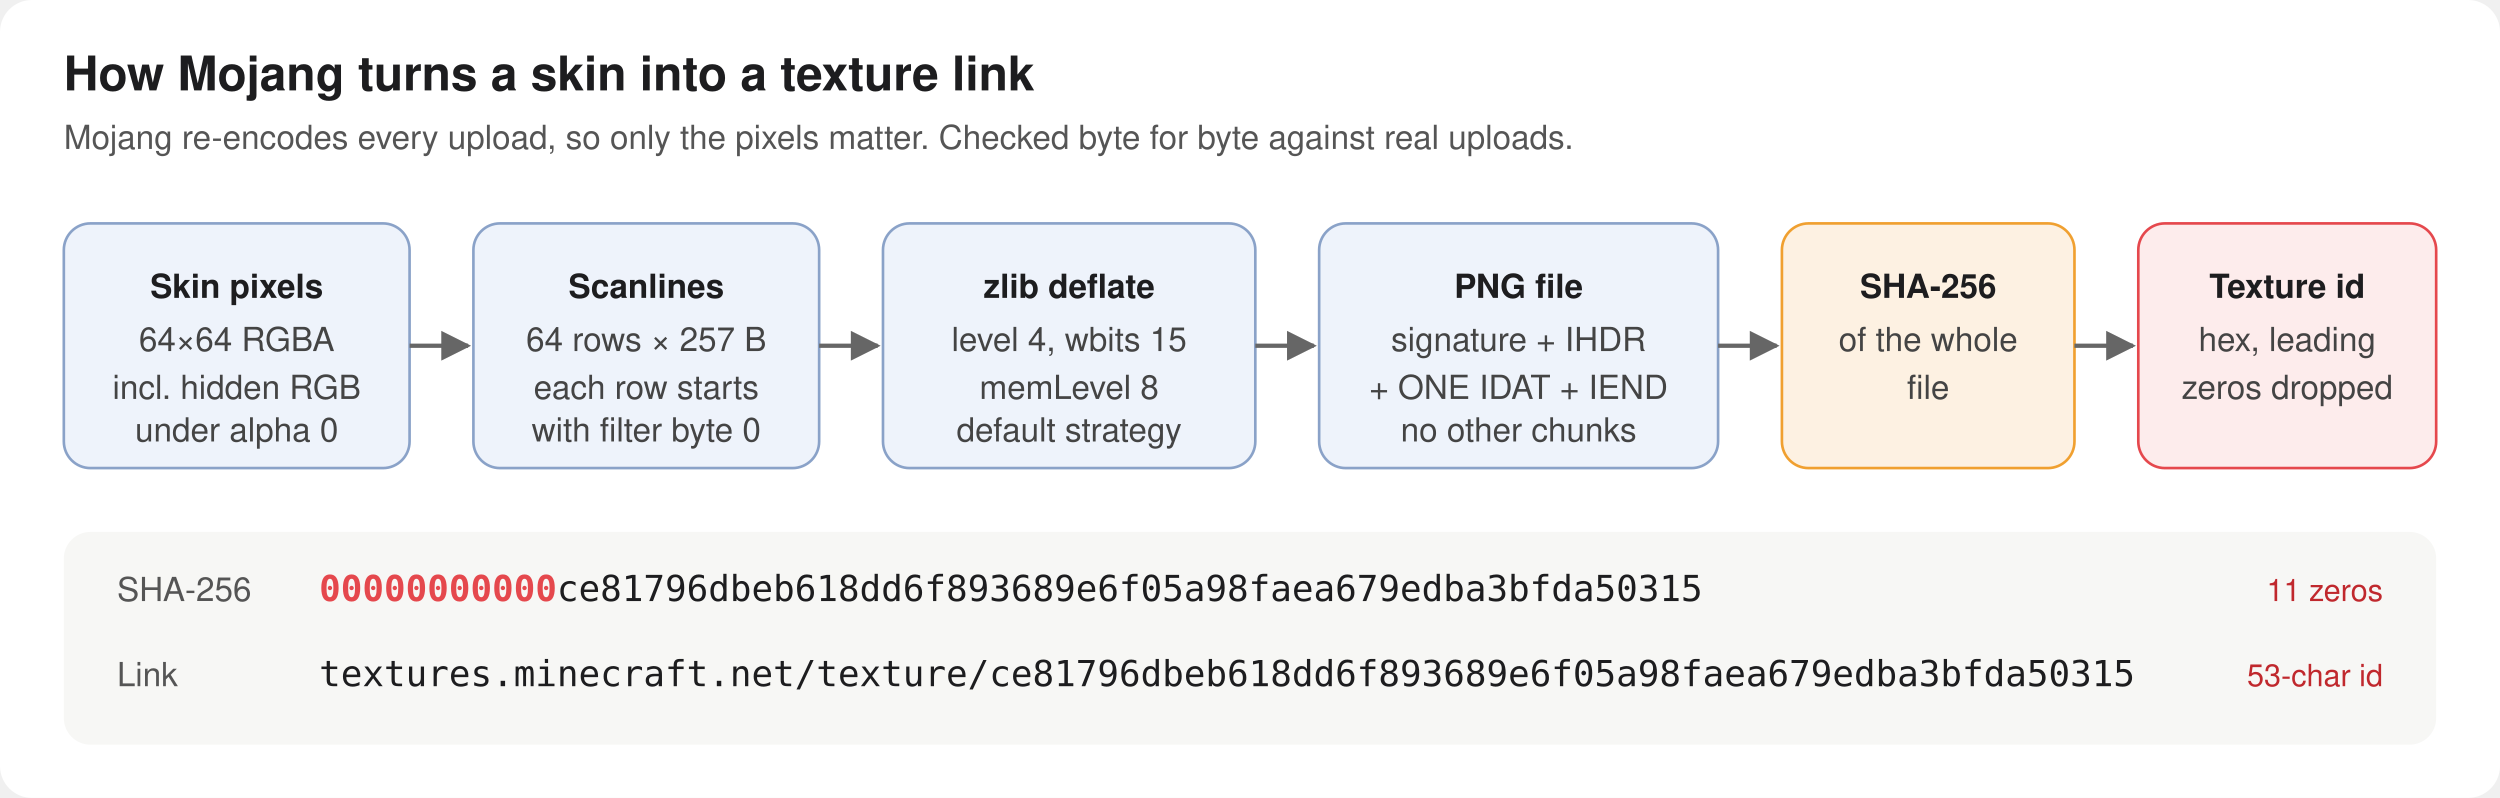
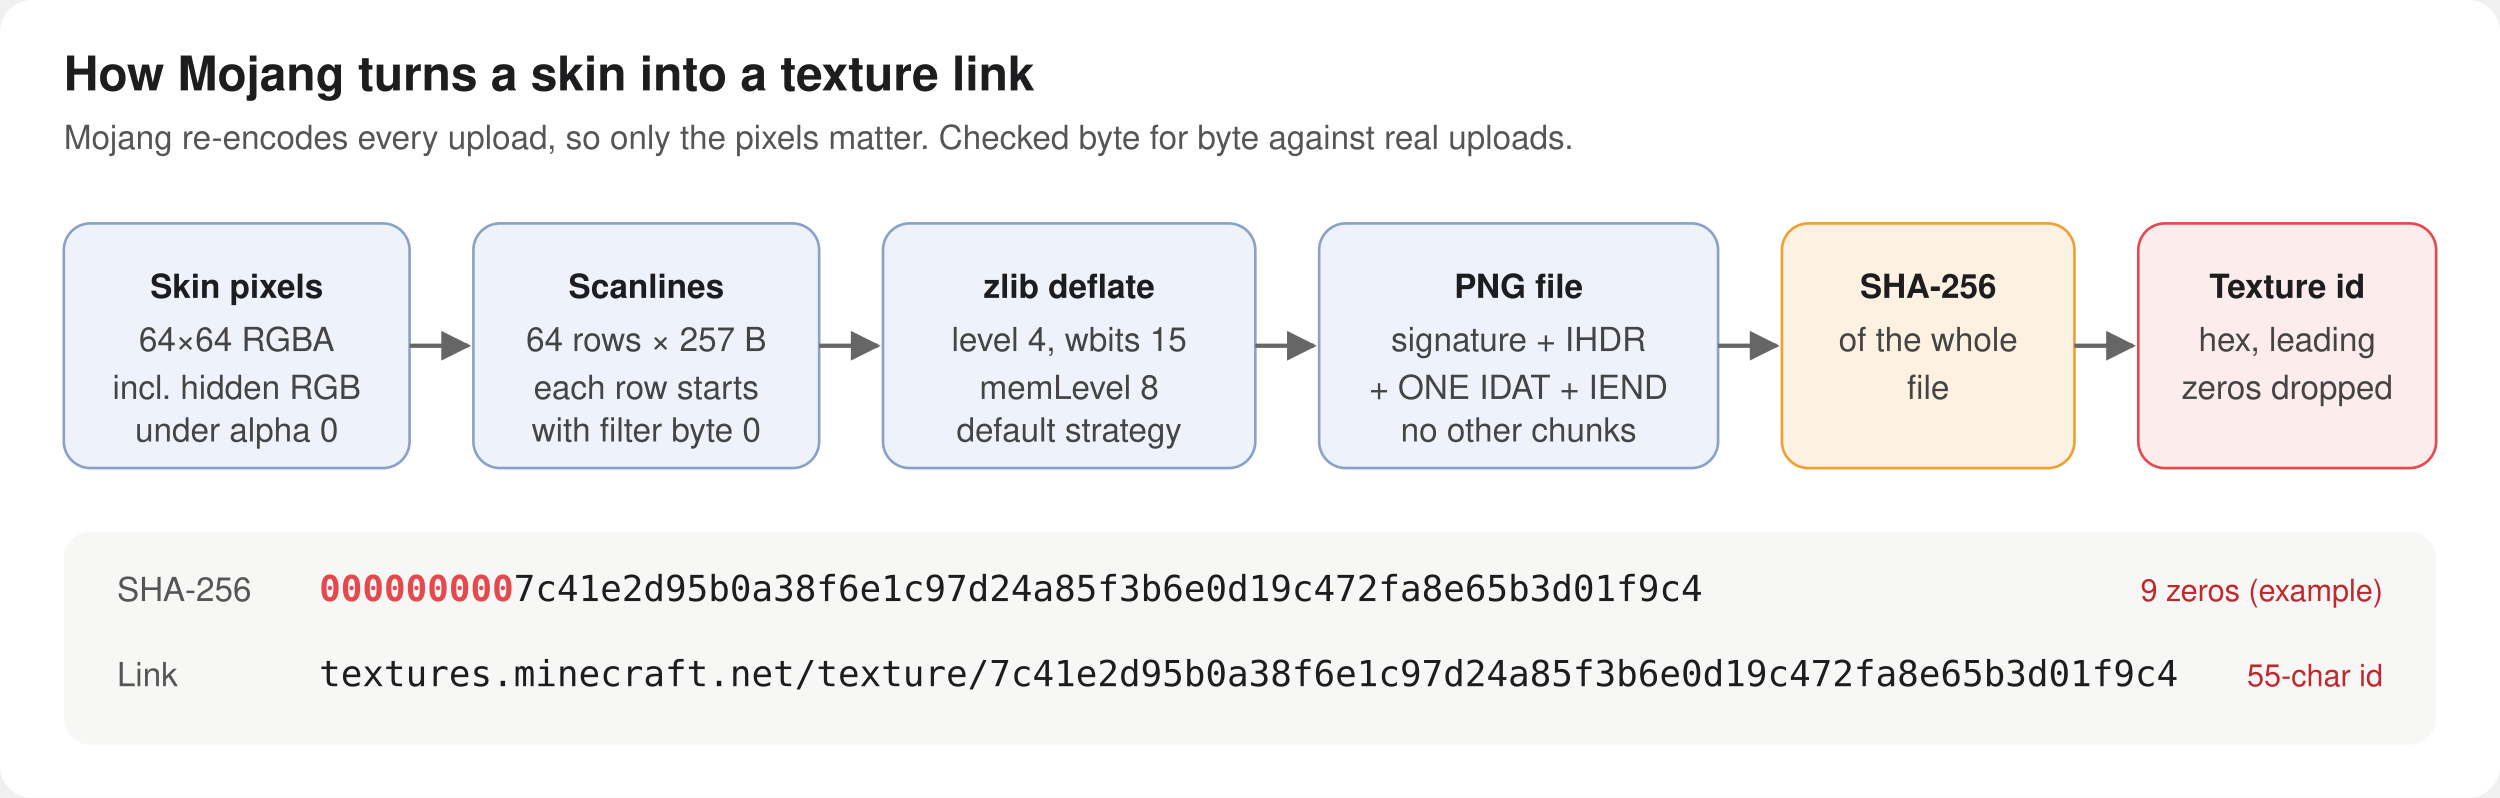
<svg xmlns="http://www.w3.org/2000/svg" viewBox="0 0 940 300" width="940" height="300" font-family="Segoe UI, Helvetica, Arial, sans-serif">
  <defs>
    <marker id="ar" viewBox="0 0 10 10" refX="9" refY="5" markerWidth="7" markerHeight="7" orient="auto">
      <path d="M0,0 L10,5 L0,10 z" fill="#666" />
    </marker>
  </defs>
  <rect width="940" height="300" rx="12" fill="#ffffff" />
  <text x="24" y="34" font-size="18" font-weight="600" fill="#1d1d1f">How Mojang turns a skin into a texture link</text>
  <text x="24" y="56" font-size="12.5" fill="#555">Mojang re-encodes every upload, so only the pixels matter. Checked byte for byte against real uploads.</text>
  <g font-size="12.5" text-anchor="middle">
    <rect x="24" y="84" width="130" height="92" rx="10" fill="#eef3fb" stroke="#8aa2c8" />
    <text x="89" y="112" font-weight="600" fill="#1d1d1f">Skin pixels</text>
    <text x="89" y="132" fill="#444">64×64 RGBA</text>
    <text x="89" y="150" fill="#444">incl. hidden RGB</text>
    <text x="89" y="166" fill="#444">under alpha 0</text>
    <rect x="178" y="84" width="130" height="92" rx="10" fill="#eef3fb" stroke="#8aa2c8" />
    <text x="243" y="112" font-weight="600" fill="#1d1d1f">Scanlines</text>
    <text x="243" y="132" fill="#444">64 rows × 257 B</text>
    <text x="243" y="150" fill="#444">each row starts</text>
    <text x="243" y="166" fill="#444">with filter byte 0</text>
    <rect x="332" y="84" width="140" height="92" rx="10" fill="#eef3fb" stroke="#8aa2c8" />
    <text x="402" y="112" font-weight="600" fill="#1d1d1f">zlib deflate</text>
    <text x="402" y="132" fill="#444">level 4, wbits 15</text>
    <text x="402" y="150" fill="#444">memLevel 8</text>
    <text x="402" y="166" fill="#444">default strategy</text>
    <rect x="496" y="84" width="150" height="92" rx="10" fill="#eef3fb" stroke="#8aa2c8" />
    <text x="571" y="112" font-weight="600" fill="#1d1d1f">PNG file</text>
    <text x="571" y="132" fill="#444">signature + IHDR</text>
    <text x="571" y="150" fill="#444">+ ONE IDAT + IEND</text>
    <text x="571" y="166" fill="#444">no other chunks</text>
    <rect x="670" y="84" width="110" height="92" rx="10" fill="#fdf1e2" stroke="#f0a030" />
    <text x="725" y="112" font-weight="600" fill="#1d1d1f">SHA-256</text>
    <text x="725" y="132" fill="#444">of the whole</text>
    <text x="725" y="150" fill="#444">file</text>
    <rect x="804" y="84" width="112" height="92" rx="10" fill="#fdecec" stroke="#e5484d" />
    <text x="860" y="112" font-weight="600" fill="#1d1d1f">Texture id</text>
    <text x="860" y="132" fill="#444">hex, leading</text>
    <text x="860" y="150" fill="#444">zeros dropped</text>
  </g>
  <g stroke="#666" stroke-width="1.6" marker-end="url(#ar)">
    <line x1="154" y1="130" x2="176" y2="130" />
    <line x1="308" y1="130" x2="330" y2="130" />
    <line x1="472" y1="130" x2="494" y2="130" />
    <line x1="646" y1="130" x2="668" y2="130" />
    <line x1="780" y1="130" x2="802" y2="130" />
  </g>
  <rect x="24" y="200" width="892" height="80" rx="10" fill="#f7f7f5" />
  <text x="44" y="226" font-size="12.5" fill="#555">SHA-256</text>
  <text x="120" y="226" font-size="13.5" font-family="Consolas, Menlo, monospace" fill="#1d1d1f">
-     <tspan fill="#e5484d" font-weight="700">00000000000</tspan>ce81796dbeb618dd6f893689e6f05a98faea679edba3bfda50315</text>
+     <tspan fill="#e5484d" font-weight="700">000000000</tspan>7c41e2d95b0a38f6e1c97d24a85f3b6e0d19c472fa8e65b3d01f9c4</text>
  <text x="44" y="258" font-size="12.5" fill="#555">Link</text>
-   <text x="120" y="258" font-size="13.5" font-family="Consolas, Menlo, monospace" fill="#1d1d1f">textures.minecraft.net/texture/ce81796dbeb618dd6f893689e6f05a98faea679edba3bfda50315</text>
-   <text x="896" y="226" font-size="11.5" text-anchor="end" fill="#c0282d">11 zeros</text>
-   <text x="896" y="258" font-size="11.5" text-anchor="end" fill="#c0282d">53-char id</text>
+   <text x="120" y="258" font-size="13.5" font-family="Consolas, Menlo, monospace" fill="#1d1d1f">textures.minecraft.net/texture/7c41e2d95b0a38f6e1c97d24a85f3b6e0d19c472fa8e65b3d01f9c4</text>
+   <text x="896" y="226" font-size="11.5" text-anchor="end" fill="#c0282d">9 zeros (example)</text>
+   <text x="896" y="258" font-size="11.5" text-anchor="end" fill="#c0282d">55-char id</text>
</svg>
